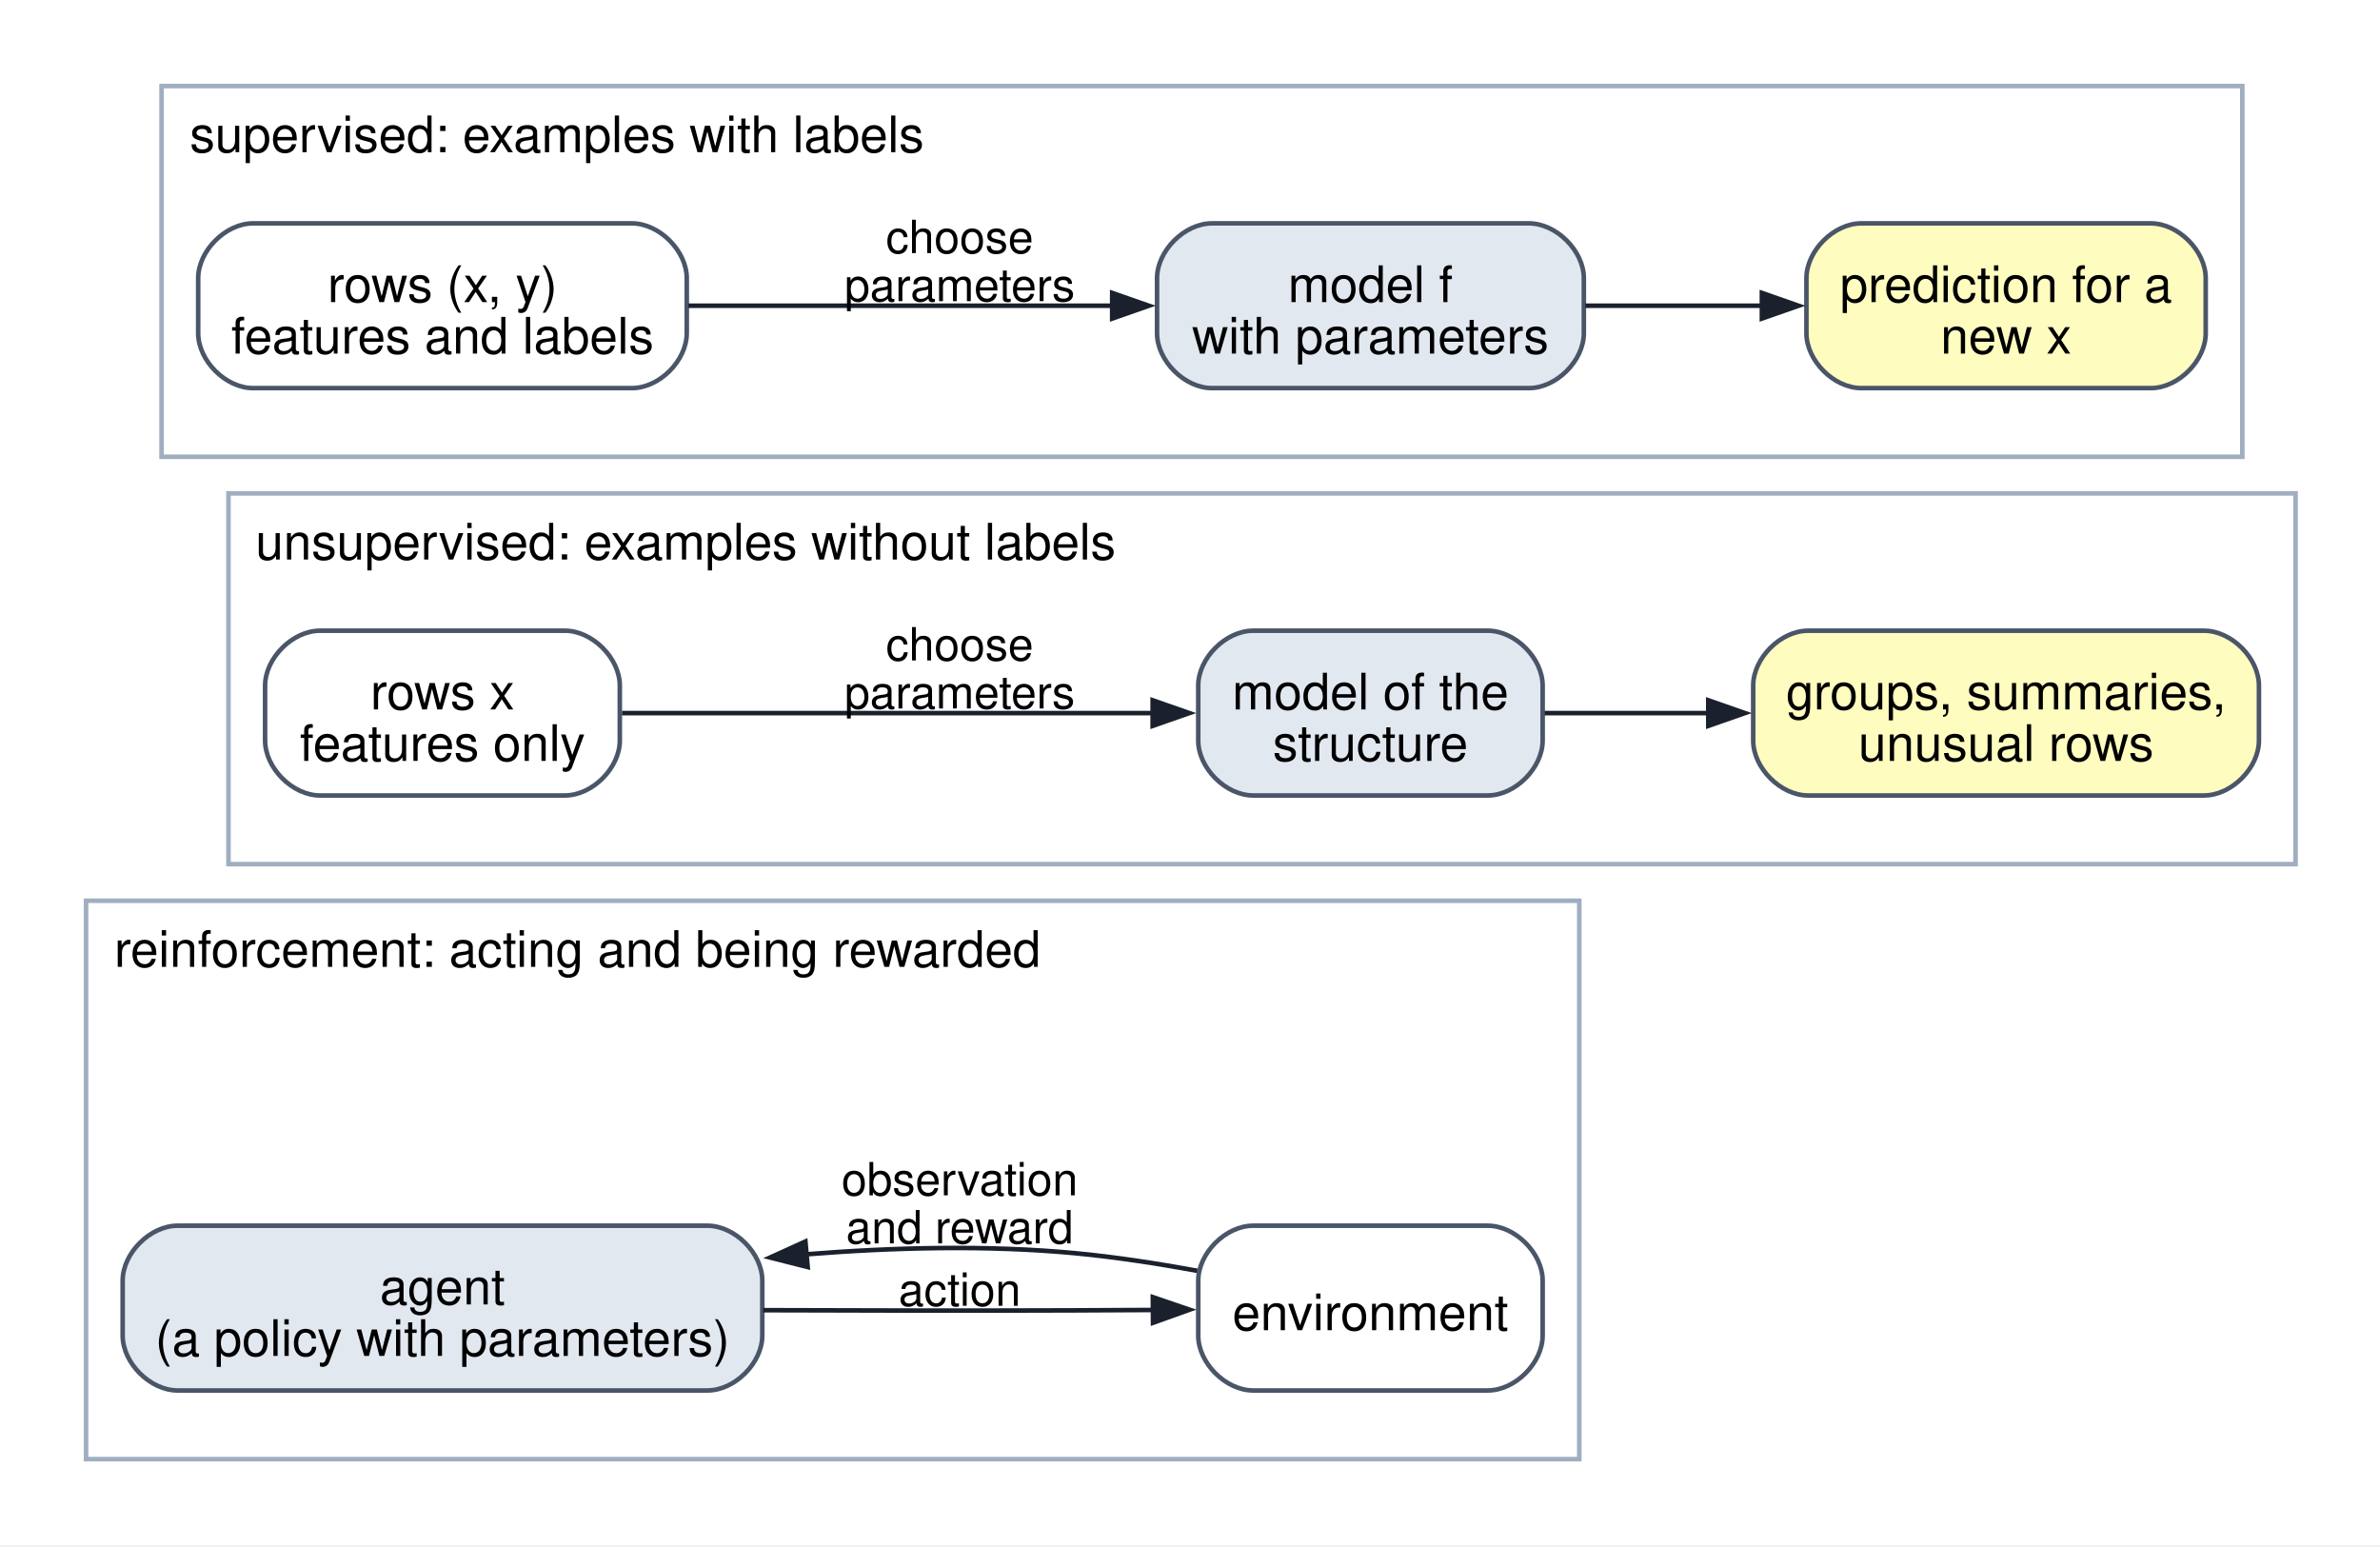
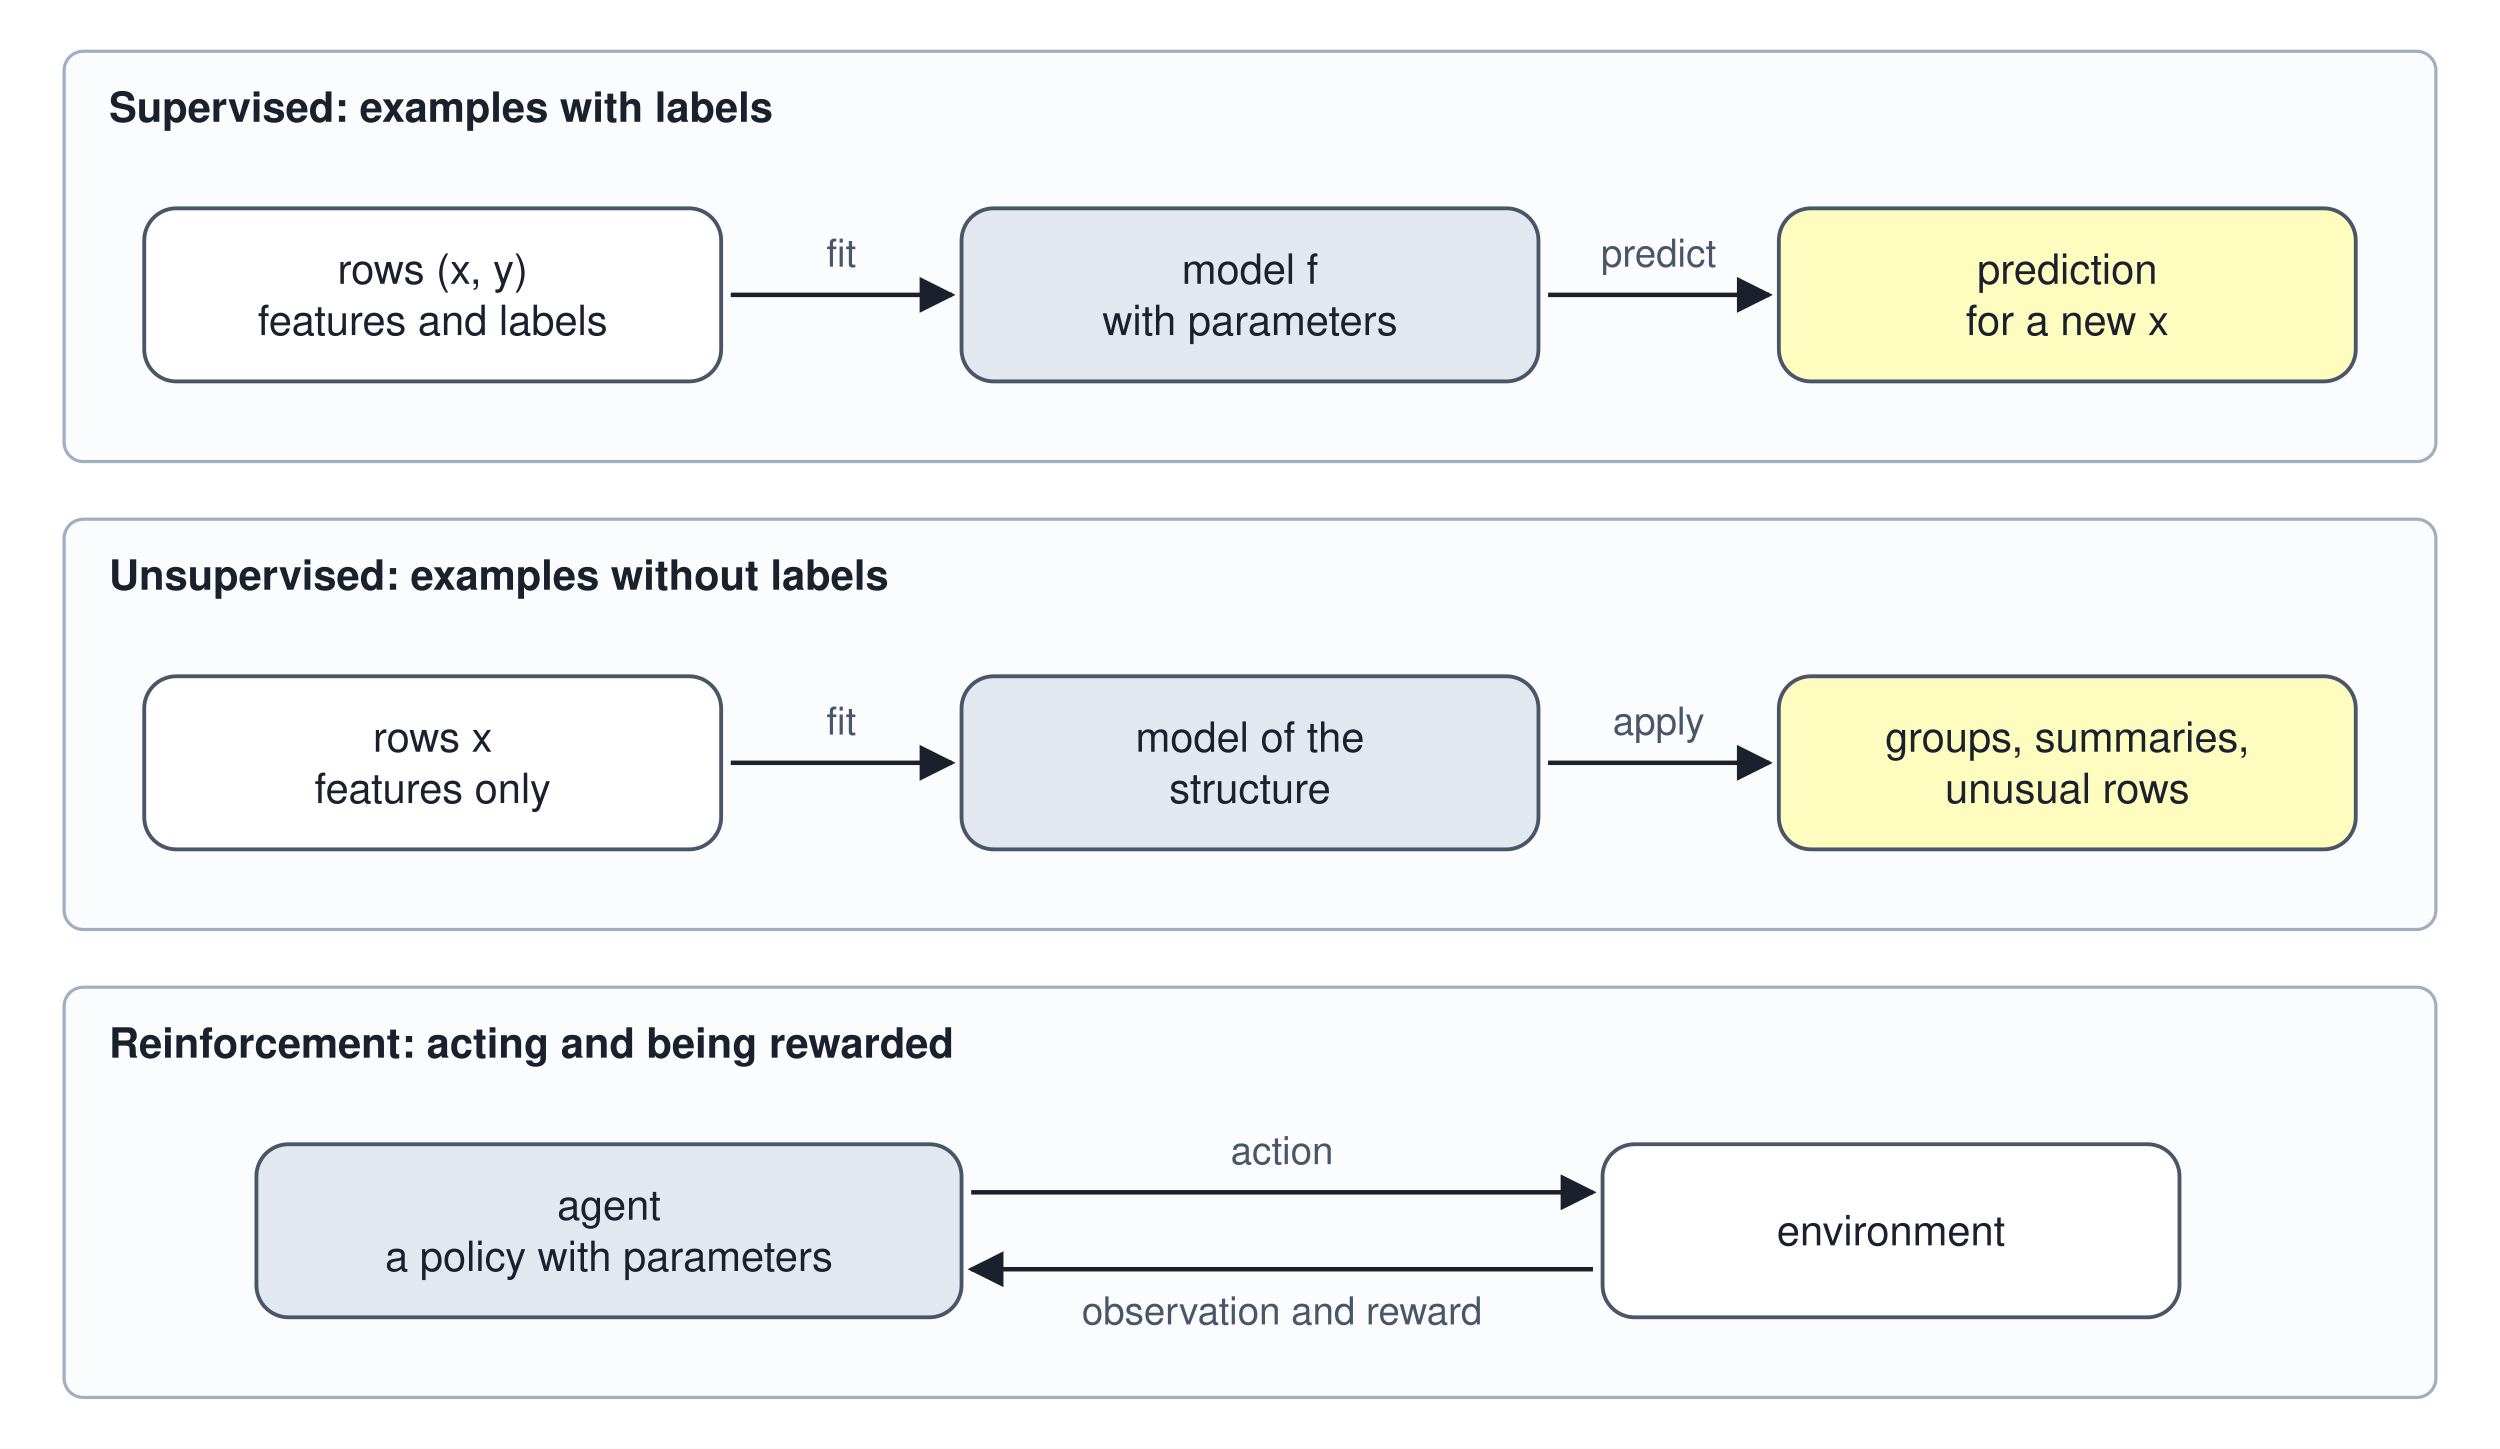
- <svg xmlns="http://www.w3.org/2000/svg" width="520pt" height="338pt" viewBox="0.00 0.00 520.00 338.00">
-   <g id="graph0" class="graph" transform="scale(1 1) rotate(0) translate(10.8 326.8)">
-     <polygon fill="white" stroke="none" points="-10.8,10.8 -10.8,-326.8 509.55,-326.8 509.55,10.8 -10.8,10.8" />
-     <g id="clust1" class="cluster">
-       <polygon fill="white" stroke="#a0aec0" points="8,-8 8,-130 334.25,-130 334.25,-8 8,-8" />
-       <text xml:space="preserve" text-anchor="middle" x="115.38" y="-115.55" font-family="Helvetica,sans-Serif" font-size="11.00">reinforcement: acting and being rewarded</text>
-     </g>
-     <g id="clust2" class="cluster">
-       <polygon fill="white" stroke="#a0aec0" points="39.12,-138 39.12,-219 490.75,-219 490.75,-138 39.12,-138" />
-       <text xml:space="preserve" text-anchor="middle" x="139" y="-204.55" font-family="Helvetica,sans-Serif" font-size="11.00">unsupervised: examples without labels</text>
-     </g>
-     <g id="clust3" class="cluster">
-       <polygon fill="white" stroke="#a0aec0" points="24.5,-227 24.5,-308 479.12,-308 479.12,-227 24.5,-227" />
-       <text xml:space="preserve" text-anchor="middle" x="110.88" y="-293.55" font-family="Helvetica,sans-Serif" font-size="11.00">supervised: examples with labels</text>
-     </g>
-     <g id="node1" class="node">
-       <path fill="#e2e8f0" stroke="#4a5568" d="M143.75,-59C143.75,-59 28,-59 28,-59 22,-59 16,-53 16,-47 16,-47 16,-35 16,-35 16,-29 22,-23 28,-23 28,-23 143.75,-23 143.75,-23 149.75,-23 155.75,-29 155.75,-35 155.75,-35 155.75,-47 155.75,-47 155.75,-53 149.75,-59 143.75,-59" />
-       <text xml:space="preserve" text-anchor="middle" x="85.88" y="-41.8" font-family="Helvetica,sans-Serif" font-size="11.00">agent</text>
-       <text xml:space="preserve" text-anchor="middle" x="85.88" y="-30.55" font-family="Helvetica,sans-Serif" font-size="11.00">(a policy with parameters)</text>
-     </g>
-     <g id="node2" class="node">
-       <path fill="#ffffff" stroke="#4a5568" d="M314.25,-59C314.25,-59 263,-59 263,-59 257,-59 251,-53 251,-47 251,-47 251,-35 251,-35 251,-29 257,-23 263,-23 263,-23 314.25,-23 314.25,-23 320.25,-23 326.25,-29 326.25,-35 326.25,-35 326.25,-47 326.25,-47 326.25,-53 320.25,-59 314.25,-59" />
-       <text xml:space="preserve" text-anchor="middle" x="288.62" y="-36.17" font-family="Helvetica,sans-Serif" font-size="11.00">environment</text>
-     </g>
-     <g id="edge1" class="edge">
-       <path fill="none" stroke="#1a202c" d="M155.93,-40.54C177.71,-40.46 201.86,-40.41 224,-40.5 229.65,-40.52 235.59,-40.56 241.47,-40.59" />
-       <polygon fill="#1a202c" stroke="#1a202c" points="241.08,-43.39 249.1,-40.65 241.12,-37.79 241.08,-43.39" />
-       <text xml:space="preserve" text-anchor="middle" x="198.88" y="-41.5" font-family="Helvetica,sans-Serif" font-size="10.00">action</text>
-     </g>
-     <g id="edge2" class="edge">
-       <path fill="none" stroke="#1a202c" d="M250.78,-49.15C242.05,-50.75 232.73,-52.18 224,-53 204.98,-54.78 184.48,-54.28 165.26,-52.74" />
-       <polygon fill="#1a202c" stroke="#1a202c" points="165.67,-49.97 157.45,-52.05 165.17,-55.55 165.67,-49.97" />
-       <text xml:space="preserve" text-anchor="middle" x="198.88" y="-65.63" font-family="Helvetica,sans-Serif" font-size="10.00">observation</text>
-       <text xml:space="preserve" text-anchor="middle" x="198.88" y="-55.13" font-family="Helvetica,sans-Serif" font-size="10.00">and reward</text>
-     </g>
-     <g id="node3" class="node">
-       <path fill="#ffffff" stroke="#4a5568" d="M112.62,-189C112.62,-189 59.12,-189 59.12,-189 53.12,-189 47.12,-183 47.12,-177 47.12,-177 47.12,-165 47.12,-165 47.12,-159 53.12,-153 59.12,-153 59.12,-153 112.62,-153 112.62,-153 118.62,-153 124.62,-159 124.62,-165 124.62,-165 124.62,-177 124.62,-177 124.62,-183 118.62,-189 112.62,-189" />
-       <text xml:space="preserve" text-anchor="middle" x="85.88" y="-171.8" font-family="Helvetica,sans-Serif" font-size="11.00">rows x</text>
-       <text xml:space="preserve" text-anchor="middle" x="85.88" y="-160.55" font-family="Helvetica,sans-Serif" font-size="11.00">features only</text>
-     </g>
-     <g id="node4" class="node">
-       <path fill="#e2e8f0" stroke="#4a5568" d="M314.25,-189C314.25,-189 263,-189 263,-189 257,-189 251,-183 251,-177 251,-177 251,-165 251,-165 251,-159 257,-153 263,-153 263,-153 314.25,-153 314.25,-153 320.25,-153 326.25,-159 326.25,-165 326.25,-165 326.25,-177 326.25,-177 326.25,-183 320.25,-189 314.25,-189" />
-       <text xml:space="preserve" text-anchor="middle" x="288.62" y="-171.8" font-family="Helvetica,sans-Serif" font-size="11.00">model of the</text>
-       <text xml:space="preserve" text-anchor="middle" x="288.62" y="-160.55" font-family="Helvetica,sans-Serif" font-size="11.00">structure</text>
-     </g>
-     <g id="edge3" class="edge">
-       <path fill="none" stroke="#1a202c" d="M125.11,-171C158.21,-171 206.18,-171 241.43,-171" />
-       <polygon fill="#1a202c" stroke="#1a202c" points="241.04,-173.8 249.04,-171 241.04,-168.2 241.04,-173.8" />
-       <text xml:space="preserve" text-anchor="middle" x="198.88" y="-182.5" font-family="Helvetica,sans-Serif" font-size="10.00">choose</text>
-       <text xml:space="preserve" text-anchor="middle" x="198.88" y="-172" font-family="Helvetica,sans-Serif" font-size="10.00">parameters</text>
-     </g>
-     <g id="node5" class="node">
-       <path fill="#fefcbf" stroke="#4a5568" d="M470.75,-189C470.75,-189 384.25,-189 384.25,-189 378.25,-189 372.25,-183 372.25,-177 372.25,-177 372.25,-165 372.25,-165 372.25,-159 378.25,-153 384.25,-153 384.25,-153 470.75,-153 470.75,-153 476.75,-153 482.75,-159 482.75,-165 482.75,-165 482.75,-177 482.75,-177 482.75,-183 476.75,-189 470.75,-189" />
-       <text xml:space="preserve" text-anchor="middle" x="427.5" y="-171.8" font-family="Helvetica,sans-Serif" font-size="11.00">groups, summaries,</text>
-       <text xml:space="preserve" text-anchor="middle" x="427.5" y="-160.55" font-family="Helvetica,sans-Serif" font-size="11.00">unusual rows</text>
-     </g>
-     <g id="edge4" class="edge">
-       <path fill="none" stroke="#1a202c" d="M326.67,-171C337.77,-171 350.28,-171 362.6,-171" />
-       <polygon fill="#1a202c" stroke="#1a202c" points="362.44,-173.8 370.44,-171 362.44,-168.2 362.44,-173.8" />
-     </g>
-     <g id="node6" class="node">
-       <path fill="#ffffff" stroke="#4a5568" d="M127.25,-278C127.25,-278 44.5,-278 44.5,-278 38.5,-278 32.5,-272 32.5,-266 32.5,-266 32.5,-254 32.5,-254 32.5,-248 38.5,-242 44.5,-242 44.5,-242 127.25,-242 127.25,-242 133.25,-242 139.25,-248 139.25,-254 139.25,-254 139.25,-266 139.25,-266 139.25,-272 133.25,-278 127.25,-278" />
-       <text xml:space="preserve" text-anchor="middle" x="85.88" y="-260.8" font-family="Helvetica,sans-Serif" font-size="11.00">rows (x, y)</text>
-       <text xml:space="preserve" text-anchor="middle" x="85.88" y="-249.55" font-family="Helvetica,sans-Serif" font-size="11.00">features and labels</text>
-     </g>
-     <g id="node7" class="node">
-       <path fill="#e2e8f0" stroke="#4a5568" d="M323.25,-278C323.25,-278 254,-278 254,-278 248,-278 242,-272 242,-266 242,-266 242,-254 242,-254 242,-248 248,-242 254,-242 254,-242 323.25,-242 323.25,-242 329.25,-242 335.25,-248 335.25,-254 335.25,-254 335.25,-266 335.25,-266 335.25,-272 329.25,-278 323.25,-278" />
-       <text xml:space="preserve" text-anchor="middle" x="288.62" y="-260.8" font-family="Helvetica,sans-Serif" font-size="11.00">model f</text>
-       <text xml:space="preserve" text-anchor="middle" x="288.62" y="-249.55" font-family="Helvetica,sans-Serif" font-size="11.00">with parameters</text>
-     </g>
-     <g id="edge5" class="edge">
-       <path fill="none" stroke="#1a202c" d="M139.62,-260C168.24,-260 203.58,-260 232.55,-260" />
-       <polygon fill="#1a202c" stroke="#1a202c" points="232.2,-262.8 240.2,-260 232.2,-257.2 232.2,-262.8" />
-       <text xml:space="preserve" text-anchor="middle" x="198.88" y="-271.5" font-family="Helvetica,sans-Serif" font-size="10.00">choose</text>
-       <text xml:space="preserve" text-anchor="middle" x="198.88" y="-261" font-family="Helvetica,sans-Serif" font-size="10.00">parameters</text>
-     </g>
-     <g id="node8" class="node">
-       <path fill="#fefcbf" stroke="#4a5568" d="M459.12,-278C459.12,-278 395.88,-278 395.88,-278 389.88,-278 383.88,-272 383.88,-266 383.88,-266 383.88,-254 383.88,-254 383.88,-248 389.88,-242 395.88,-242 395.88,-242 459.12,-242 459.12,-242 465.12,-242 471.12,-248 471.12,-254 471.12,-254 471.12,-266 471.12,-266 471.12,-272 465.12,-278 459.12,-278" />
-       <text xml:space="preserve" text-anchor="middle" x="427.5" y="-260.8" font-family="Helvetica,sans-Serif" font-size="11.00">prediction for a</text>
-       <text xml:space="preserve" text-anchor="middle" x="427.5" y="-249.55" font-family="Helvetica,sans-Serif" font-size="11.00">new x</text>
-     </g>
-     <g id="edge6" class="edge">
-       <path fill="none" stroke="#1a202c" d="M335.58,-260C348.08,-260 361.71,-260 374.51,-260" />
-       <polygon fill="#1a202c" stroke="#1a202c" points="374.15,-262.8 382.15,-260 374.15,-257.2 374.15,-262.8" />
-     </g>
-   </g>
+ <svg xmlns="http://www.w3.org/2000/svg" viewBox="0 0 780 452" width="780" height="452">
+   <defs>
+     <marker id="head" viewBox="0 0 10 10" refX="9" refY="5" markerWidth="8" markerHeight="8" orient="auto-start-reverse">
+       <path d="M0,0 L10,5 L0,10 z" fill="#1a202c" />
+     </marker>
+   </defs>
+   <rect width="780" height="452" fill="#ffffff" />
+   <rect x="20" y="16" width="740" height="128" rx="6" fill="#fbfcfe" stroke="#a0aec0" stroke-width="1" />
+   <text x="34" y="38" font-family="Helvetica, Arial, sans-serif" font-size="13" font-weight="bold" fill="#1a202c">Supervised: examples with labels</text>
+   <rect x="45" y="65" width="180" height="54" rx="10" fill="#ffffff" stroke="#4a5568" stroke-width="1.2" />
+   <text x="135" y="88.55" font-family="Helvetica, Arial, sans-serif" font-size="13" font-weight="normal" fill="#1a202c" text-anchor="middle">rows (x, y)</text>
+   <text x="135" y="104.55" font-family="Helvetica, Arial, sans-serif" font-size="13" font-weight="normal" fill="#1a202c" text-anchor="middle">features and labels</text>
+   <rect x="300" y="65" width="180" height="54" rx="10" fill="#e2e8f0" stroke="#4a5568" stroke-width="1.2" />
+   <text x="390" y="88.55" font-family="Helvetica, Arial, sans-serif" font-size="13" font-weight="normal" fill="#1a202c" text-anchor="middle">model f</text>
+   <text x="390" y="104.55" font-family="Helvetica, Arial, sans-serif" font-size="13" font-weight="normal" fill="#1a202c" text-anchor="middle">with parameters</text>
+   <rect x="555" y="65" width="180" height="54" rx="10" fill="#fefcbf" stroke="#4a5568" stroke-width="1.2" />
+   <text x="645" y="88.55" font-family="Helvetica, Arial, sans-serif" font-size="13" font-weight="normal" fill="#1a202c" text-anchor="middle">prediction</text>
+   <text x="645" y="104.55" font-family="Helvetica, Arial, sans-serif" font-size="13" font-weight="normal" fill="#1a202c" text-anchor="middle">for a new x</text>
+   <line x1="228" y1="92" x2="297" y2="92" stroke="#1a202c" stroke-width="1.4" marker-end="url(#head)" />
+   <text x="262.5" y="83.2" font-family="Helvetica, Arial, sans-serif" font-size="12" font-weight="normal" fill="#4a5568" text-anchor="middle">fit</text>
+   <line x1="483" y1="92" x2="552" y2="92" stroke="#1a202c" stroke-width="1.4" marker-end="url(#head)" />
+   <text x="517.5" y="83.2" font-family="Helvetica, Arial, sans-serif" font-size="12" font-weight="normal" fill="#4a5568" text-anchor="middle">predict</text>
+   <rect x="20" y="162" width="740" height="128" rx="6" fill="#fbfcfe" stroke="#a0aec0" stroke-width="1" />
+   <text x="34" y="184" font-family="Helvetica, Arial, sans-serif" font-size="13" font-weight="bold" fill="#1a202c">Unsupervised: examples without labels</text>
+   <rect x="45" y="211" width="180" height="54" rx="10" fill="#ffffff" stroke="#4a5568" stroke-width="1.2" />
+   <text x="135" y="234.55" font-family="Helvetica, Arial, sans-serif" font-size="13" font-weight="normal" fill="#1a202c" text-anchor="middle">rows x</text>
+   <text x="135" y="250.55" font-family="Helvetica, Arial, sans-serif" font-size="13" font-weight="normal" fill="#1a202c" text-anchor="middle">features only</text>
+   <rect x="300" y="211" width="180" height="54" rx="10" fill="#e2e8f0" stroke="#4a5568" stroke-width="1.2" />
+   <text x="390" y="234.55" font-family="Helvetica, Arial, sans-serif" font-size="13" font-weight="normal" fill="#1a202c" text-anchor="middle">model of the</text>
+   <text x="390" y="250.55" font-family="Helvetica, Arial, sans-serif" font-size="13" font-weight="normal" fill="#1a202c" text-anchor="middle">structure</text>
+   <rect x="555" y="211" width="180" height="54" rx="10" fill="#fefcbf" stroke="#4a5568" stroke-width="1.2" />
+   <text x="645" y="234.55" font-family="Helvetica, Arial, sans-serif" font-size="13" font-weight="normal" fill="#1a202c" text-anchor="middle">groups, summaries,</text>
+   <text x="645" y="250.55" font-family="Helvetica, Arial, sans-serif" font-size="13" font-weight="normal" fill="#1a202c" text-anchor="middle">unusual rows</text>
+   <line x1="228" y1="238" x2="297" y2="238" stroke="#1a202c" stroke-width="1.4" marker-end="url(#head)" />
+   <text x="262.5" y="229.2" font-family="Helvetica, Arial, sans-serif" font-size="12" font-weight="normal" fill="#4a5568" text-anchor="middle">fit</text>
+   <line x1="483" y1="238" x2="552" y2="238" stroke="#1a202c" stroke-width="1.4" marker-end="url(#head)" />
+   <text x="517.5" y="229.2" font-family="Helvetica, Arial, sans-serif" font-size="12" font-weight="normal" fill="#4a5568" text-anchor="middle">apply</text>
+   <rect x="20" y="308" width="740" height="128" rx="6" fill="#fbfcfe" stroke="#a0aec0" stroke-width="1" />
+   <text x="34" y="330" font-family="Helvetica, Arial, sans-serif" font-size="13" font-weight="bold" fill="#1a202c">Reinforcement: acting and being rewarded</text>
+   <rect x="80" y="357" width="220" height="54" rx="10" fill="#e2e8f0" stroke="#4a5568" stroke-width="1.2" />
+   <text x="190" y="380.55" font-family="Helvetica, Arial, sans-serif" font-size="13" font-weight="normal" fill="#1a202c" text-anchor="middle">agent</text>
+   <text x="190" y="396.55" font-family="Helvetica, Arial, sans-serif" font-size="13" font-weight="normal" fill="#1a202c" text-anchor="middle">a policy with parameters</text>
+   <rect x="500" y="357" width="180" height="54" rx="10" fill="#ffffff" stroke="#4a5568" stroke-width="1.2" />
+   <text x="590" y="388.55" font-family="Helvetica, Arial, sans-serif" font-size="13" font-weight="normal" fill="#1a202c" text-anchor="middle">environment</text>
+   <line x1="303" y1="372" x2="497" y2="372" stroke="#1a202c" stroke-width="1.4" marker-end="url(#head)" />
+   <text x="400" y="363.2" font-family="Helvetica, Arial, sans-serif" font-size="12" font-weight="normal" fill="#4a5568" text-anchor="middle">action</text>
+   <line x1="497" y1="396" x2="303" y2="396" stroke="#1a202c" stroke-width="1.4" marker-end="url(#head)" />
+   <text x="400" y="413.2" font-family="Helvetica, Arial, sans-serif" font-size="12" font-weight="normal" fill="#4a5568" text-anchor="middle">observation and reward</text>
</svg>
